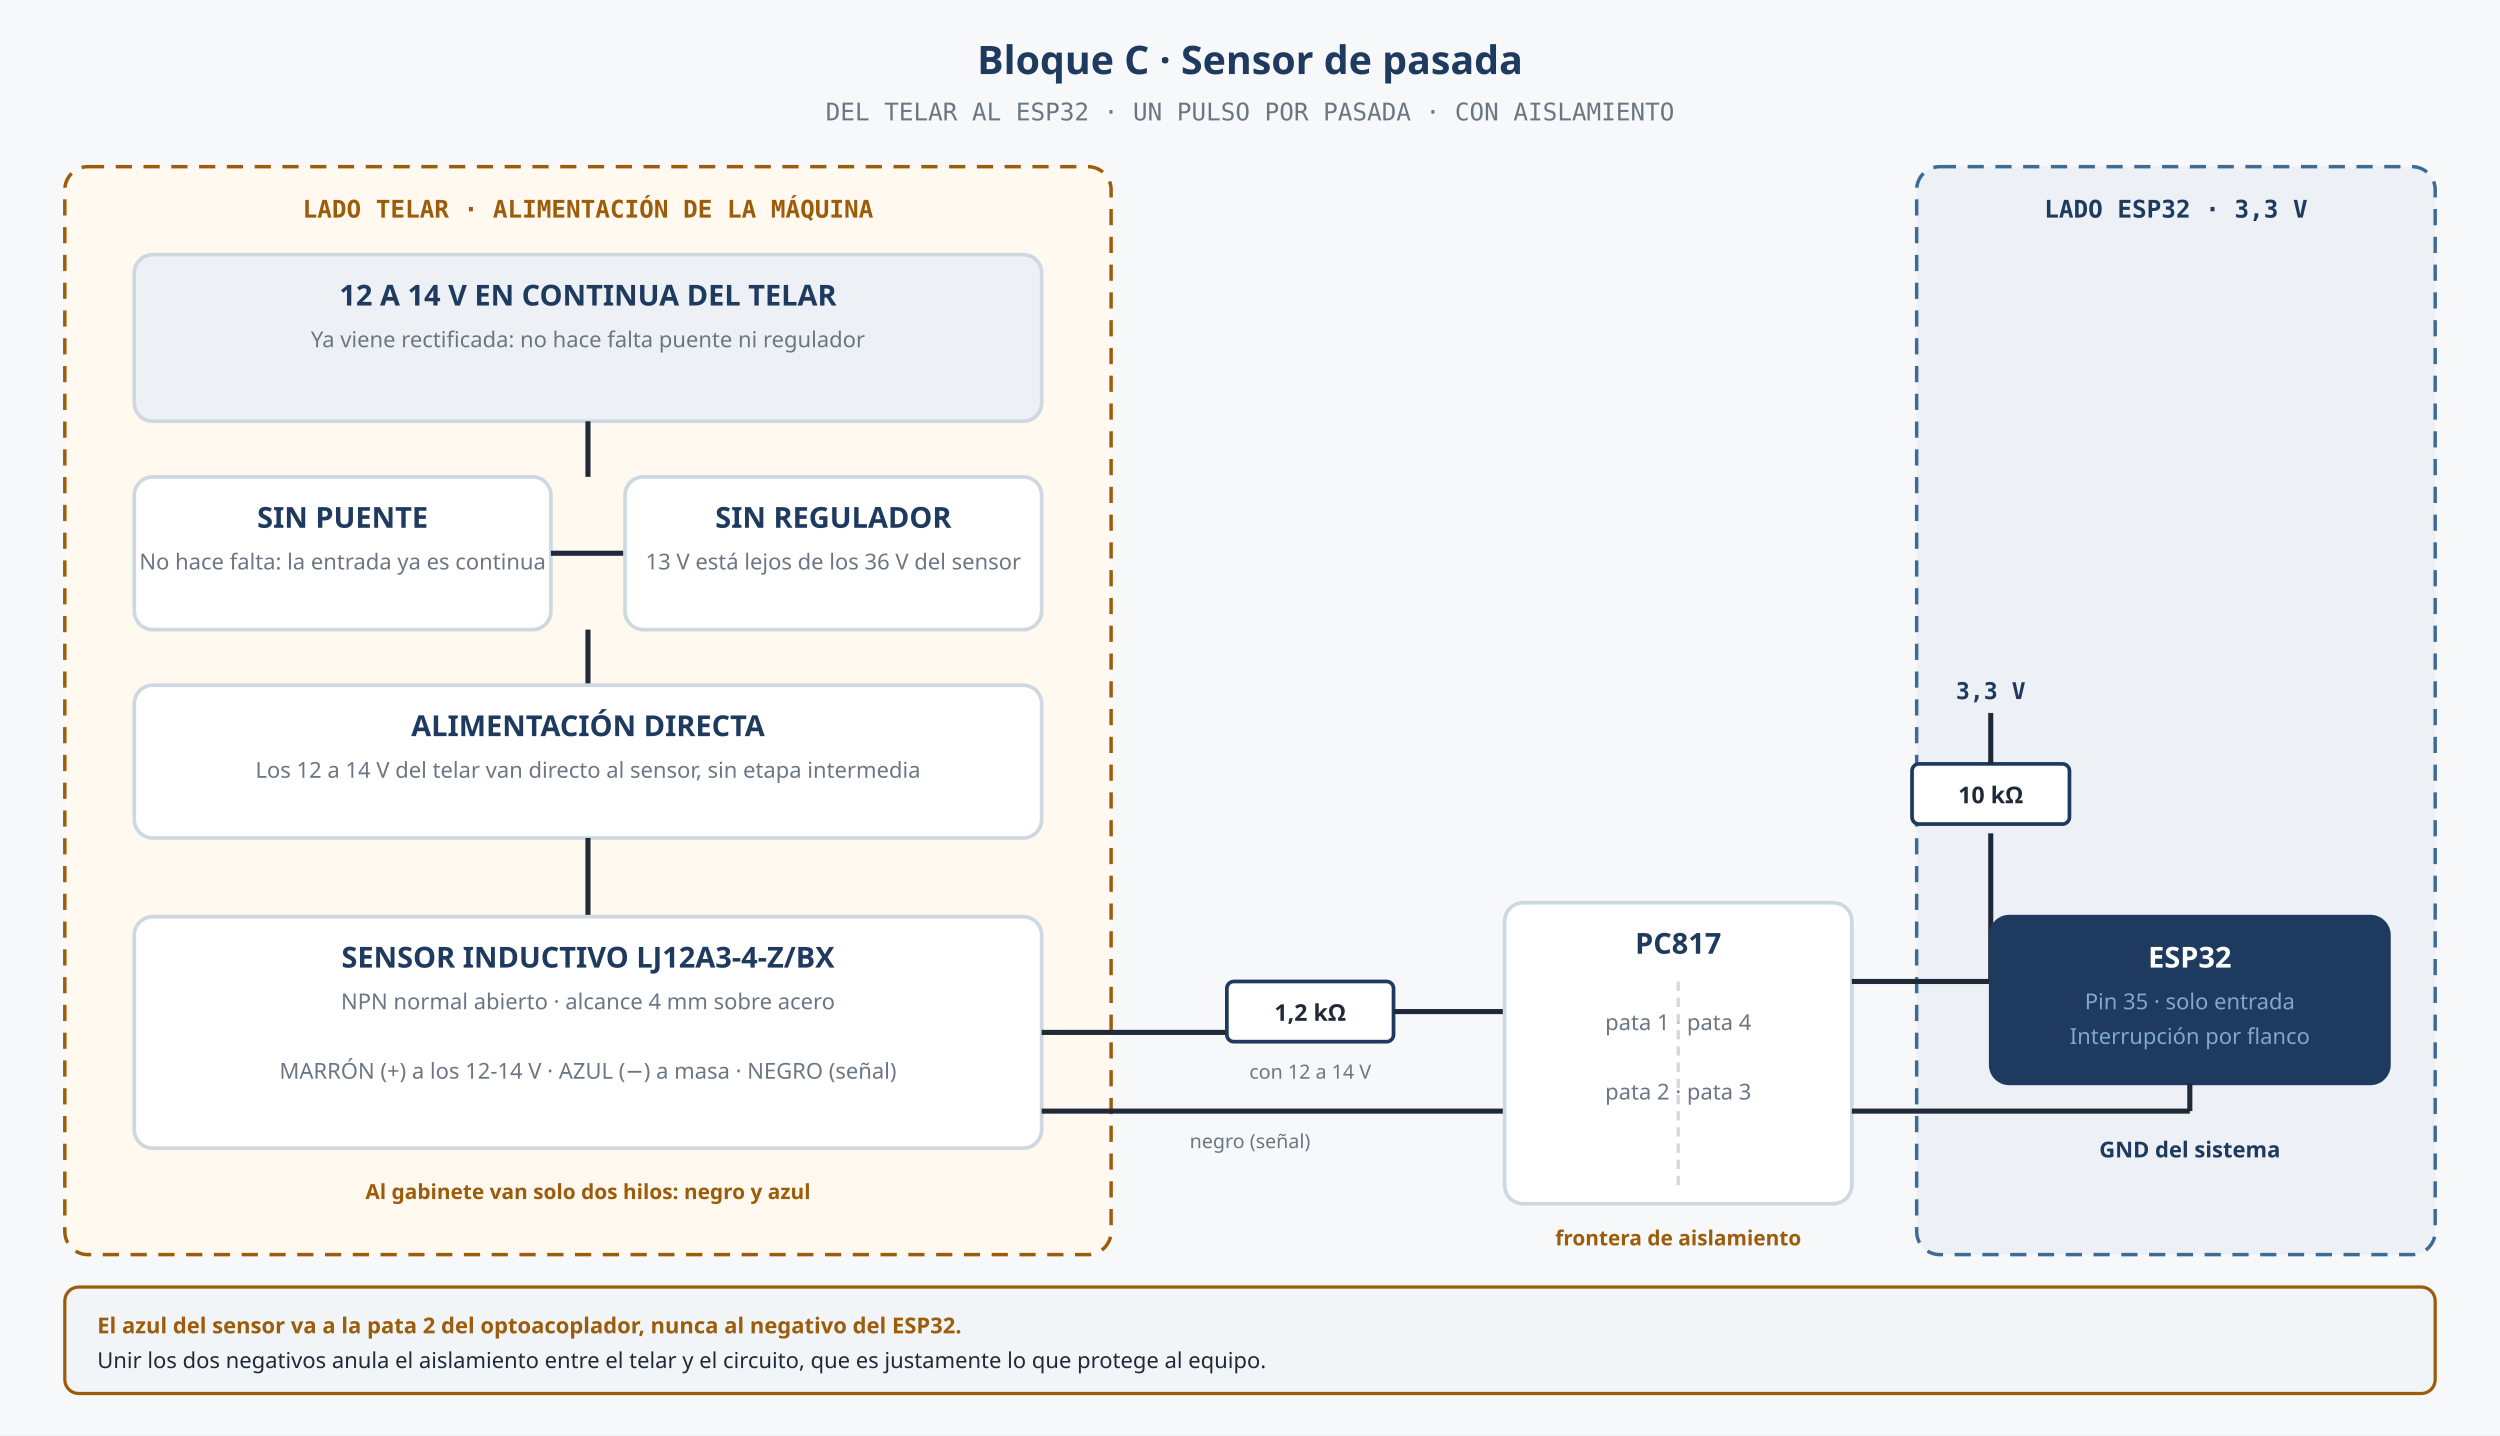
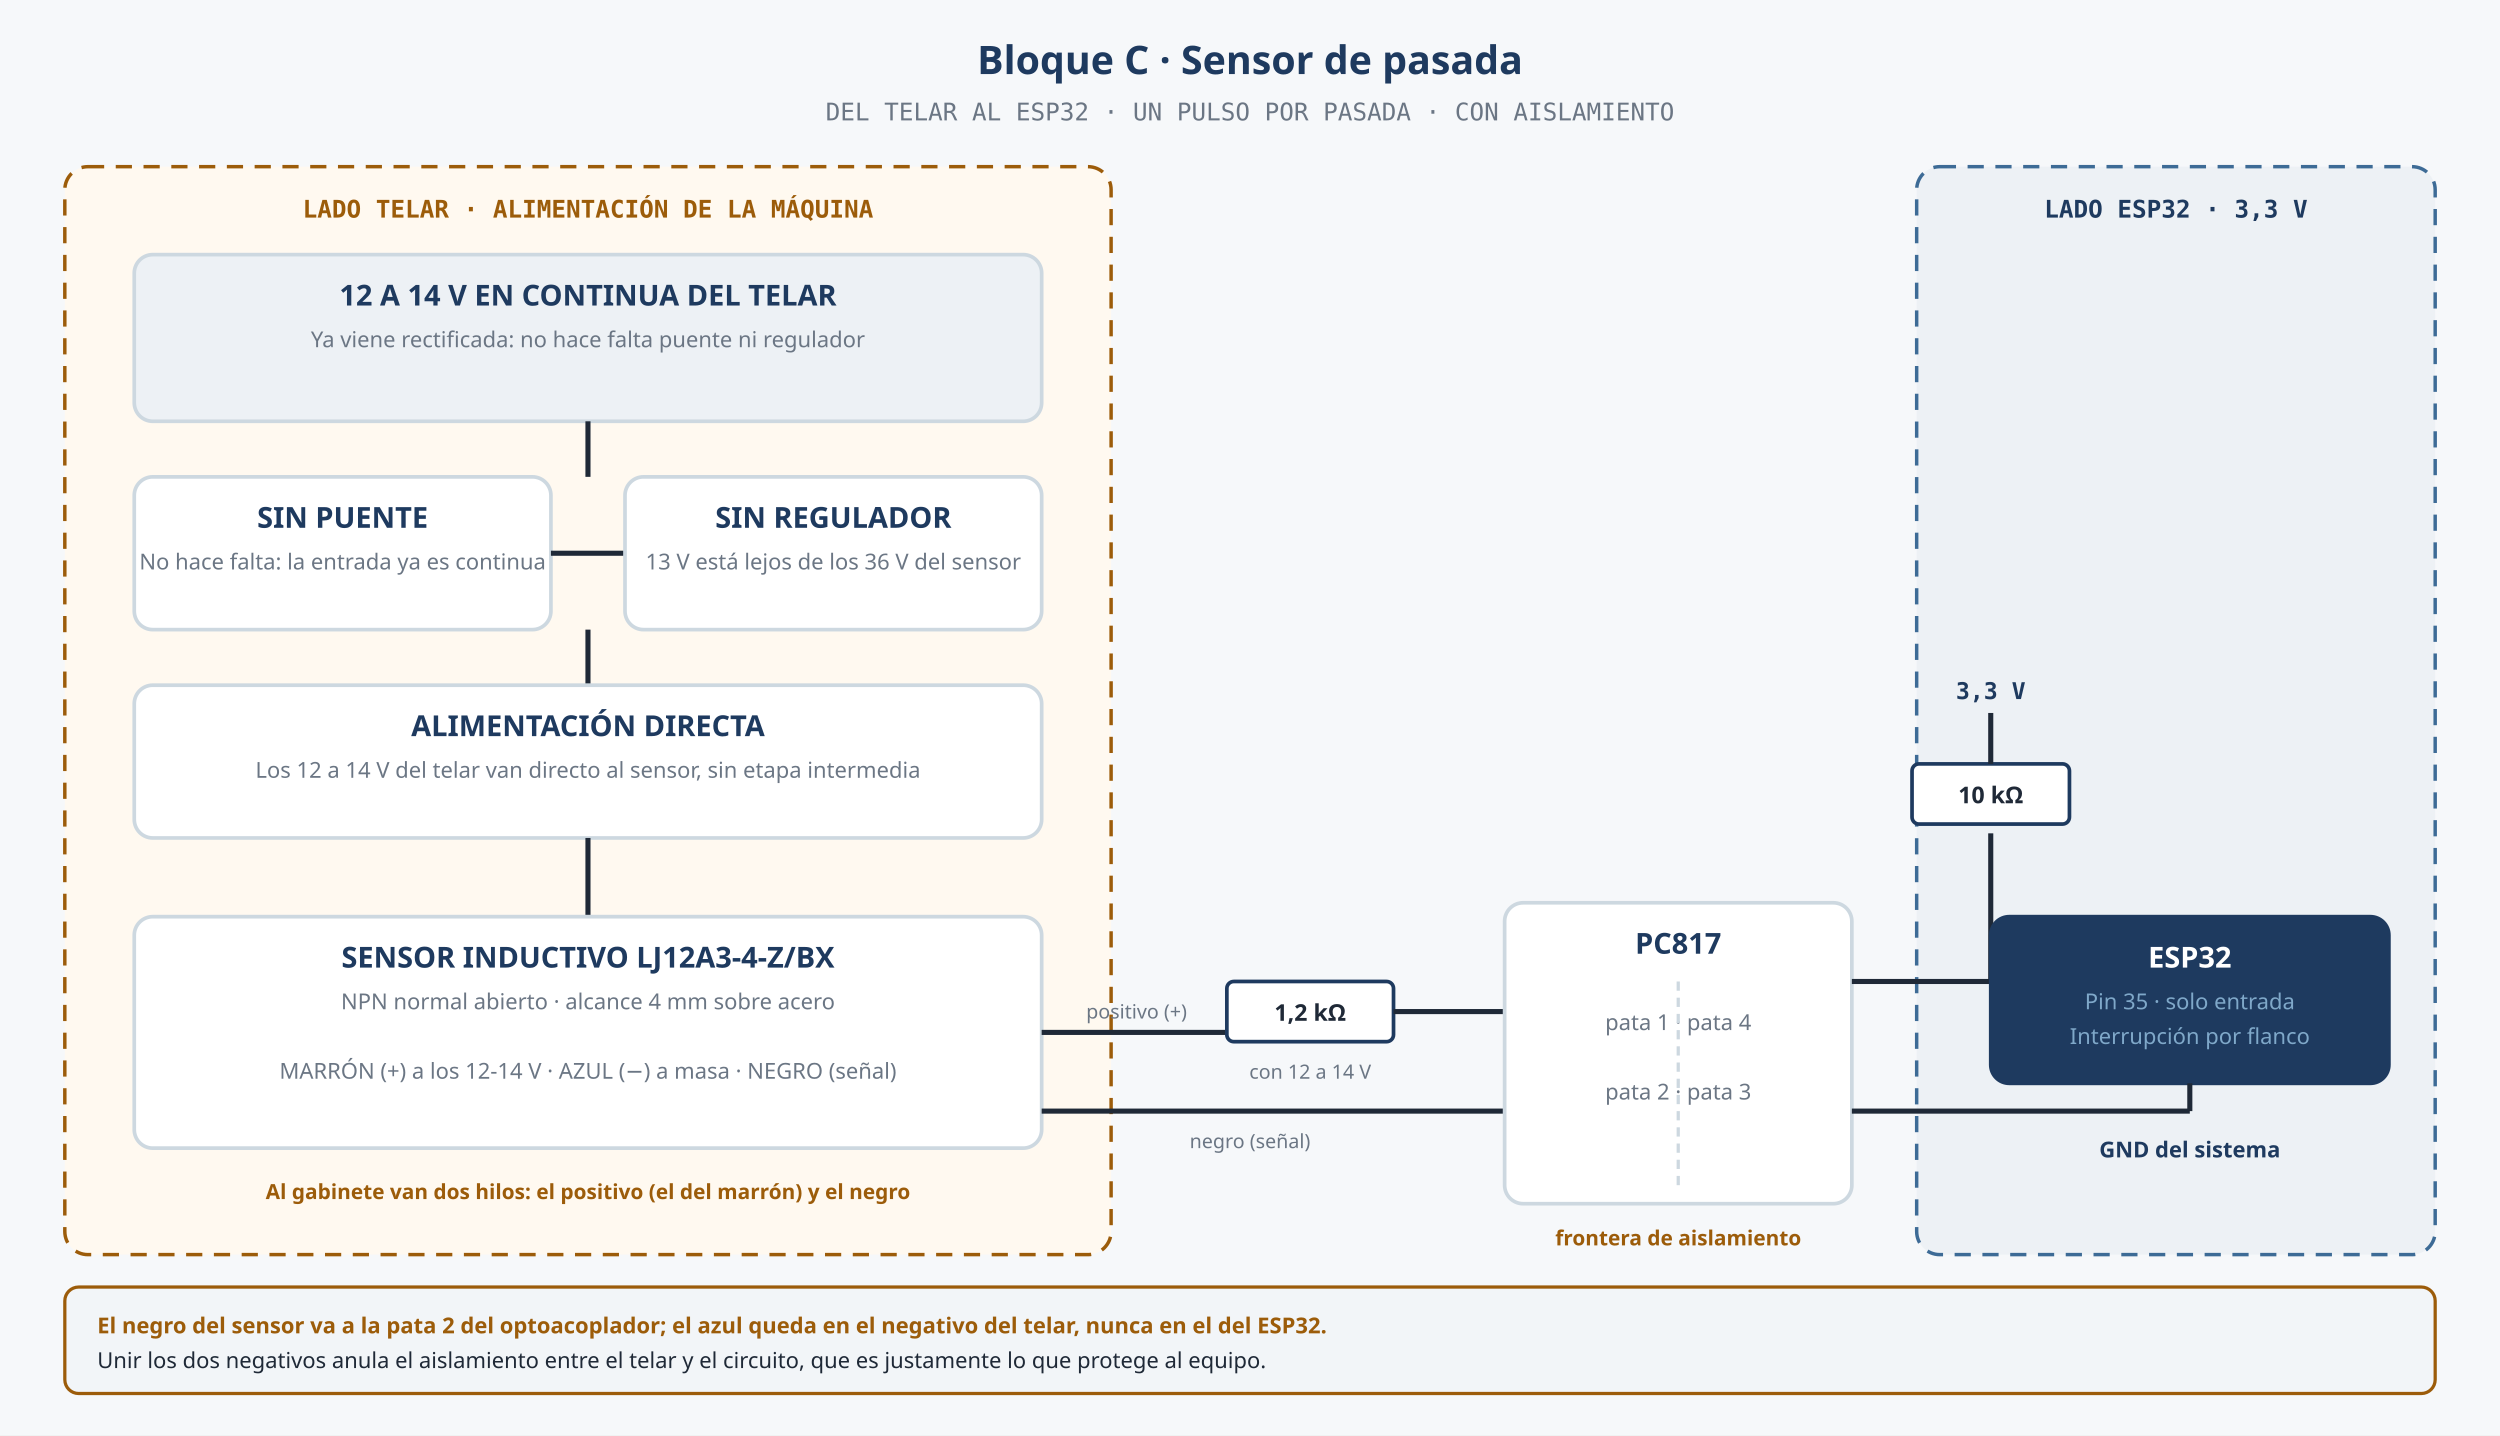
<svg xmlns="http://www.w3.org/2000/svg" viewBox="0 0 1080 620" font-family="IBM Plex Sans, system-ui, sans-serif">
  <rect width="1080" height="620" fill="#F6F8FA" />
  <text x="540.0" y="32" text-anchor="middle" font-size="17" font-weight="600" fill="#1E3A5F" font-family="Questrial, sans-serif">Bloque C · Sensor de pasada</text>
  <text x="540.0" y="52" text-anchor="middle" font-size="10.5" fill="#6B7684" font-family="IBM Plex Mono, ui-monospace, monospace">DEL TELAR AL ESP32 · UN PULSO POR PASADA · CON AISLAMIENTO</text>
  <rect x="28" y="72" width="452" height="470" rx="10" fill="#FFF9F0" stroke="#9C5C0A" stroke-width="1.5" stroke-dasharray="7 5" />
  <text x="254" y="94" text-anchor="middle" font-size="10.5" font-weight="bold" fill="#9C5C0A" font-family="IBM Plex Mono, ui-monospace, monospace">LADO TELAR · ALIMENTACIÓN DE LA MÁQUINA</text>
  <rect x="58" y="110" width="392" height="72" rx="8" fill="#EDF1F5" stroke="#CDD8E0" stroke-width="1.6" />
  <text x="254.0" y="132" text-anchor="middle" font-size="12.5" font-weight="600" fill="#1E3A5F" font-family="Questrial, sans-serif">12 A 14 V EN CONTINUA DEL TELAR</text>
  <text x="254.0" y="150" text-anchor="middle" font-size="9.5" fill="#6B7684">Ya viene rectificada: no hace falta puente ni regulador</text>
  <line x1="254" y1="182" x2="254" y2="206" stroke="#1F2937" stroke-width="2.2" />
  <rect x="58" y="206" width="180" height="66" rx="8" fill="#FFFFFF" stroke="#CDD8E0" stroke-width="1.6" />
  <text x="148.0" y="228" text-anchor="middle" font-size="12.5" font-weight="600" fill="#1E3A5F" font-family="Questrial, sans-serif">SIN PUENTE</text>
  <text x="148.0" y="246" text-anchor="middle" font-size="9.5" fill="#6B7684">No hace falta: la entrada ya es continua</text>
  <line x1="238" y1="239" x2="270" y2="239" stroke="#1F2937" stroke-width="2.2" />
  <rect x="270" y="206" width="180" height="66" rx="8" fill="#FFFFFF" stroke="#CDD8E0" stroke-width="1.6" />
  <text x="360.0" y="228" text-anchor="middle" font-size="12.5" font-weight="600" fill="#1E3A5F" font-family="Questrial, sans-serif">SIN REGULADOR</text>
  <text x="360.0" y="246" text-anchor="middle" font-size="9.5" fill="#6B7684">13 V está lejos de los 36 V del sensor</text>
  <line x1="254" y1="272" x2="254" y2="296" stroke="#1F2937" stroke-width="2.2" />
  <rect x="58" y="296" width="392" height="66" rx="8" fill="#FFFFFF" stroke="#CDD8E0" stroke-width="1.6" />
  <text x="254.0" y="318" text-anchor="middle" font-size="12.5" font-weight="600" fill="#1E3A5F" font-family="Questrial, sans-serif">ALIMENTACIÓN DIRECTA</text>
  <text x="254.0" y="336" text-anchor="middle" font-size="9.5" fill="#6B7684">Los 12 a 14 V del telar van directo al sensor, sin etapa intermedia</text>
  <text x="254" y="378" text-anchor="middle" font-size="9" fill="#6B7684" />
  <line x1="254" y1="362" x2="254" y2="396" stroke="#1F2937" stroke-width="2.2" />
  <rect x="58" y="396" width="392" height="100" rx="8" fill="#FFFFFF" stroke="#CDD8E0" stroke-width="1.6" />
  <text x="254.0" y="418" text-anchor="middle" font-size="12.5" font-weight="600" fill="#1E3A5F" font-family="Questrial, sans-serif">SENSOR INDUCTIVO LJ12A3-4-Z/BX</text>
  <text x="254.0" y="436" text-anchor="middle" font-size="9.5" fill="#6B7684">NPN normal abierto · alcance 4 mm sobre acero</text>
  <text x="254.0" y="451" text-anchor="middle" font-size="9.5" fill="#6B7684" />
  <text x="254.0" y="466" text-anchor="middle" font-size="9.5" fill="#6B7684">MARRÓN (+) a los 12-14 V   ·   AZUL (−) a masa   ·   NEGRO (señal)</text>
-   <text x="254" y="518" text-anchor="middle" font-size="9" fill="#9C5C0A" font-weight="bold">Al gabinete van solo dos hilos: negro y azul</text>
+   <text x="254" y="518" text-anchor="middle" font-size="9" fill="#9C5C0A" font-weight="bold">Al gabinete van dos hilos: el positivo (el del marrón) y el negro</text>
  <line x1="450" y1="446" x2="530" y2="446" stroke="#1F2937" stroke-width="2.2" />
  <rect x="530" y="424" width="72" height="26" rx="3" fill="#FFFFFF" stroke="#1E3A5F" stroke-width="1.6" />
  <text x="566" y="441" text-anchor="middle" font-size="10" font-weight="bold" fill="#1F2937">1,2 kΩ</text>
  <text x="566" y="466" text-anchor="middle" font-size="8.5" fill="#6B7684">con 12 a 14 V</text>
+   <text x="491" y="440" text-anchor="middle" font-size="8.5" fill="#6B7684">positivo (+)</text>
  <line x1="602" y1="437" x2="650" y2="437" stroke="#1F2937" stroke-width="2.2" />
  <line x1="450" y1="480" x2="650" y2="480" stroke="#1F2937" stroke-width="2.2" />
  <text x="540" y="496" text-anchor="middle" font-size="8.5" fill="#6B7684">negro (señal)</text>
  <rect x="650" y="390" width="150" height="130" rx="8" fill="#FFFFFF" stroke="#CDD8E0" stroke-width="1.6" />
  <text x="725.0" y="412" text-anchor="middle" font-size="12.5" font-weight="600" fill="#1E3A5F" font-family="Questrial, sans-serif">PC817</text>
  <text x="725.0" y="430" text-anchor="middle" font-size="9.5" fill="#6B7684" />
  <text x="725.0" y="445" text-anchor="middle" font-size="9.5" fill="#6B7684">pata 1  ·  pata 4</text>
  <text x="725.0" y="460" text-anchor="middle" font-size="9.5" fill="#6B7684" />
  <text x="725.0" y="475" text-anchor="middle" font-size="9.5" fill="#6B7684">pata 2  ·  pata 3</text>
  <line x1="725" y1="424" x2="725" y2="512" stroke="#CDD8E0" stroke-width="1.4" stroke-dasharray="4 3" />
  <text x="725" y="538" text-anchor="middle" font-size="9" font-weight="bold" fill="#9C5C0A">frontera de aislamiento</text>
  <rect x="828" y="72" width="224" height="470" rx="10" fill="#EDF1F5" stroke="#3D6B96" stroke-width="1.5" stroke-dasharray="7 5" />
  <text x="940" y="94" text-anchor="middle" font-size="10.5" font-weight="bold" fill="#1E3A5F" font-family="IBM Plex Mono, ui-monospace, monospace">LADO ESP32 · 3,3 V</text>
  <line x1="800" y1="424" x2="860" y2="424" stroke="#1F2937" stroke-width="2.2" />
  <line x1="860" y1="424" x2="860" y2="360" stroke="#1F2937" stroke-width="2.2" />
  <rect x="826" y="330" width="68" height="26" rx="3" fill="#FFFFFF" stroke="#1E3A5F" stroke-width="1.6" />
  <text x="860" y="347" text-anchor="middle" font-size="10" font-weight="bold" fill="#1F2937">10 kΩ</text>
  <line x1="860" y1="330" x2="860" y2="308" stroke="#1F2937" stroke-width="2.2" />
  <text x="860" y="302" text-anchor="middle" font-size="10" font-weight="bold" fill="#1E3A5F" font-family="IBM Plex Mono, ui-monospace, monospace">3,3 V</text>
  <rect x="860" y="396" width="172" height="72" rx="8" fill="#1E3A5F" stroke="#1E3A5F" stroke-width="1.6" />
  <text x="946.0" y="418" text-anchor="middle" font-size="12.5" font-weight="600" fill="#FFFFFF" font-family="Questrial, sans-serif">ESP32</text>
  <text x="946.0" y="436" text-anchor="middle" font-size="9.5" fill="#7FA8C9">Pin 35 · solo entrada</text>
  <text x="946.0" y="451" text-anchor="middle" font-size="9.5" fill="#7FA8C9">Interrupción por flanco</text>
  <line x1="800" y1="480" x2="946" y2="480" stroke="#1F2937" stroke-width="2.2" />
  <line x1="946" y1="468" x2="946" y2="480" stroke="#1F2937" stroke-width="2.2" />
  <text x="946" y="500" text-anchor="middle" font-size="9.5" font-weight="bold" fill="#1E3A5F">GND del sistema</text>
  <rect x="28" y="556" width="1024" height="46" rx="6" fill="#F2F5F8" stroke="#9C5C0A" stroke-width="1.4" />
-   <text x="42" y="576" font-size="9.5" font-weight="bold" fill="#9C5C0A">El azul del sensor va a la pata 2 del optoacoplador, nunca al negativo del ESP32.</text>
+   <text x="42" y="576" font-size="9.5" font-weight="bold" fill="#9C5C0A">El negro del sensor va a la pata 2 del optoacoplador; el azul queda en el negativo del telar, nunca en el del ESP32.</text>
  <text x="42" y="591" font-size="9.5" font-weight="normal" fill="#1F2937">Unir los dos negativos anula el aislamiento entre el telar y el circuito, que es justamente lo que protege al equipo.</text>
</svg>
